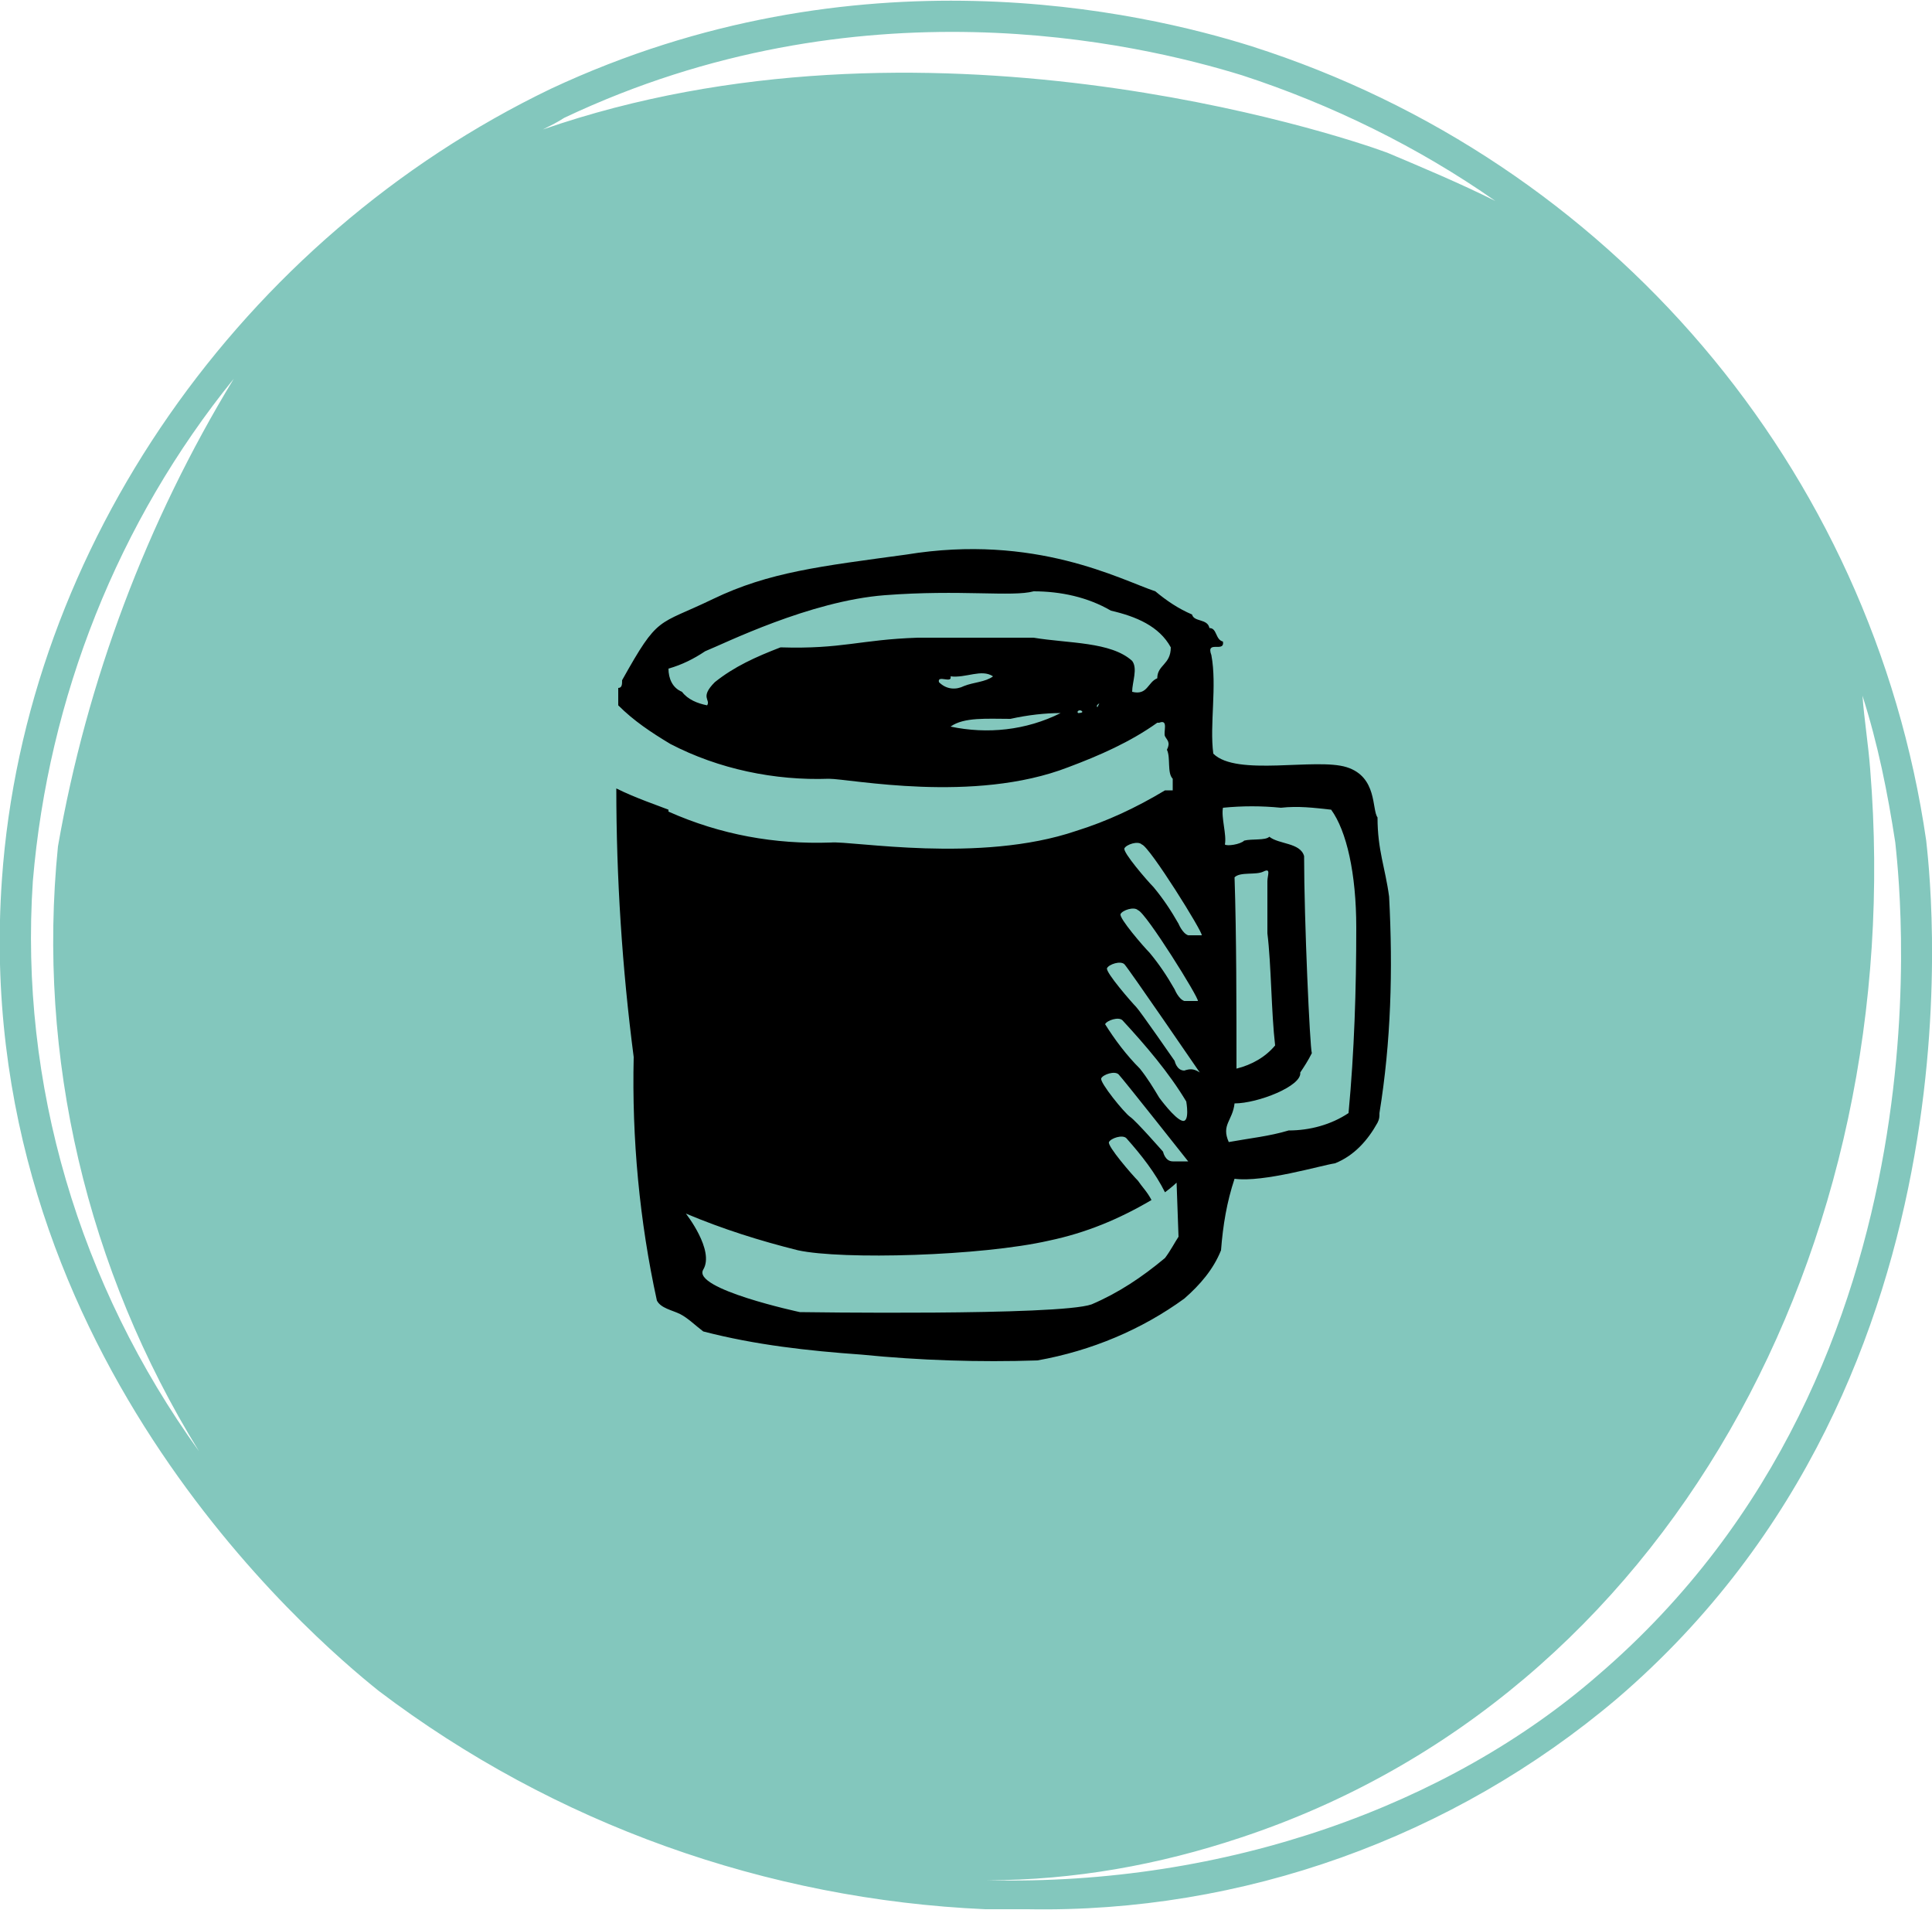
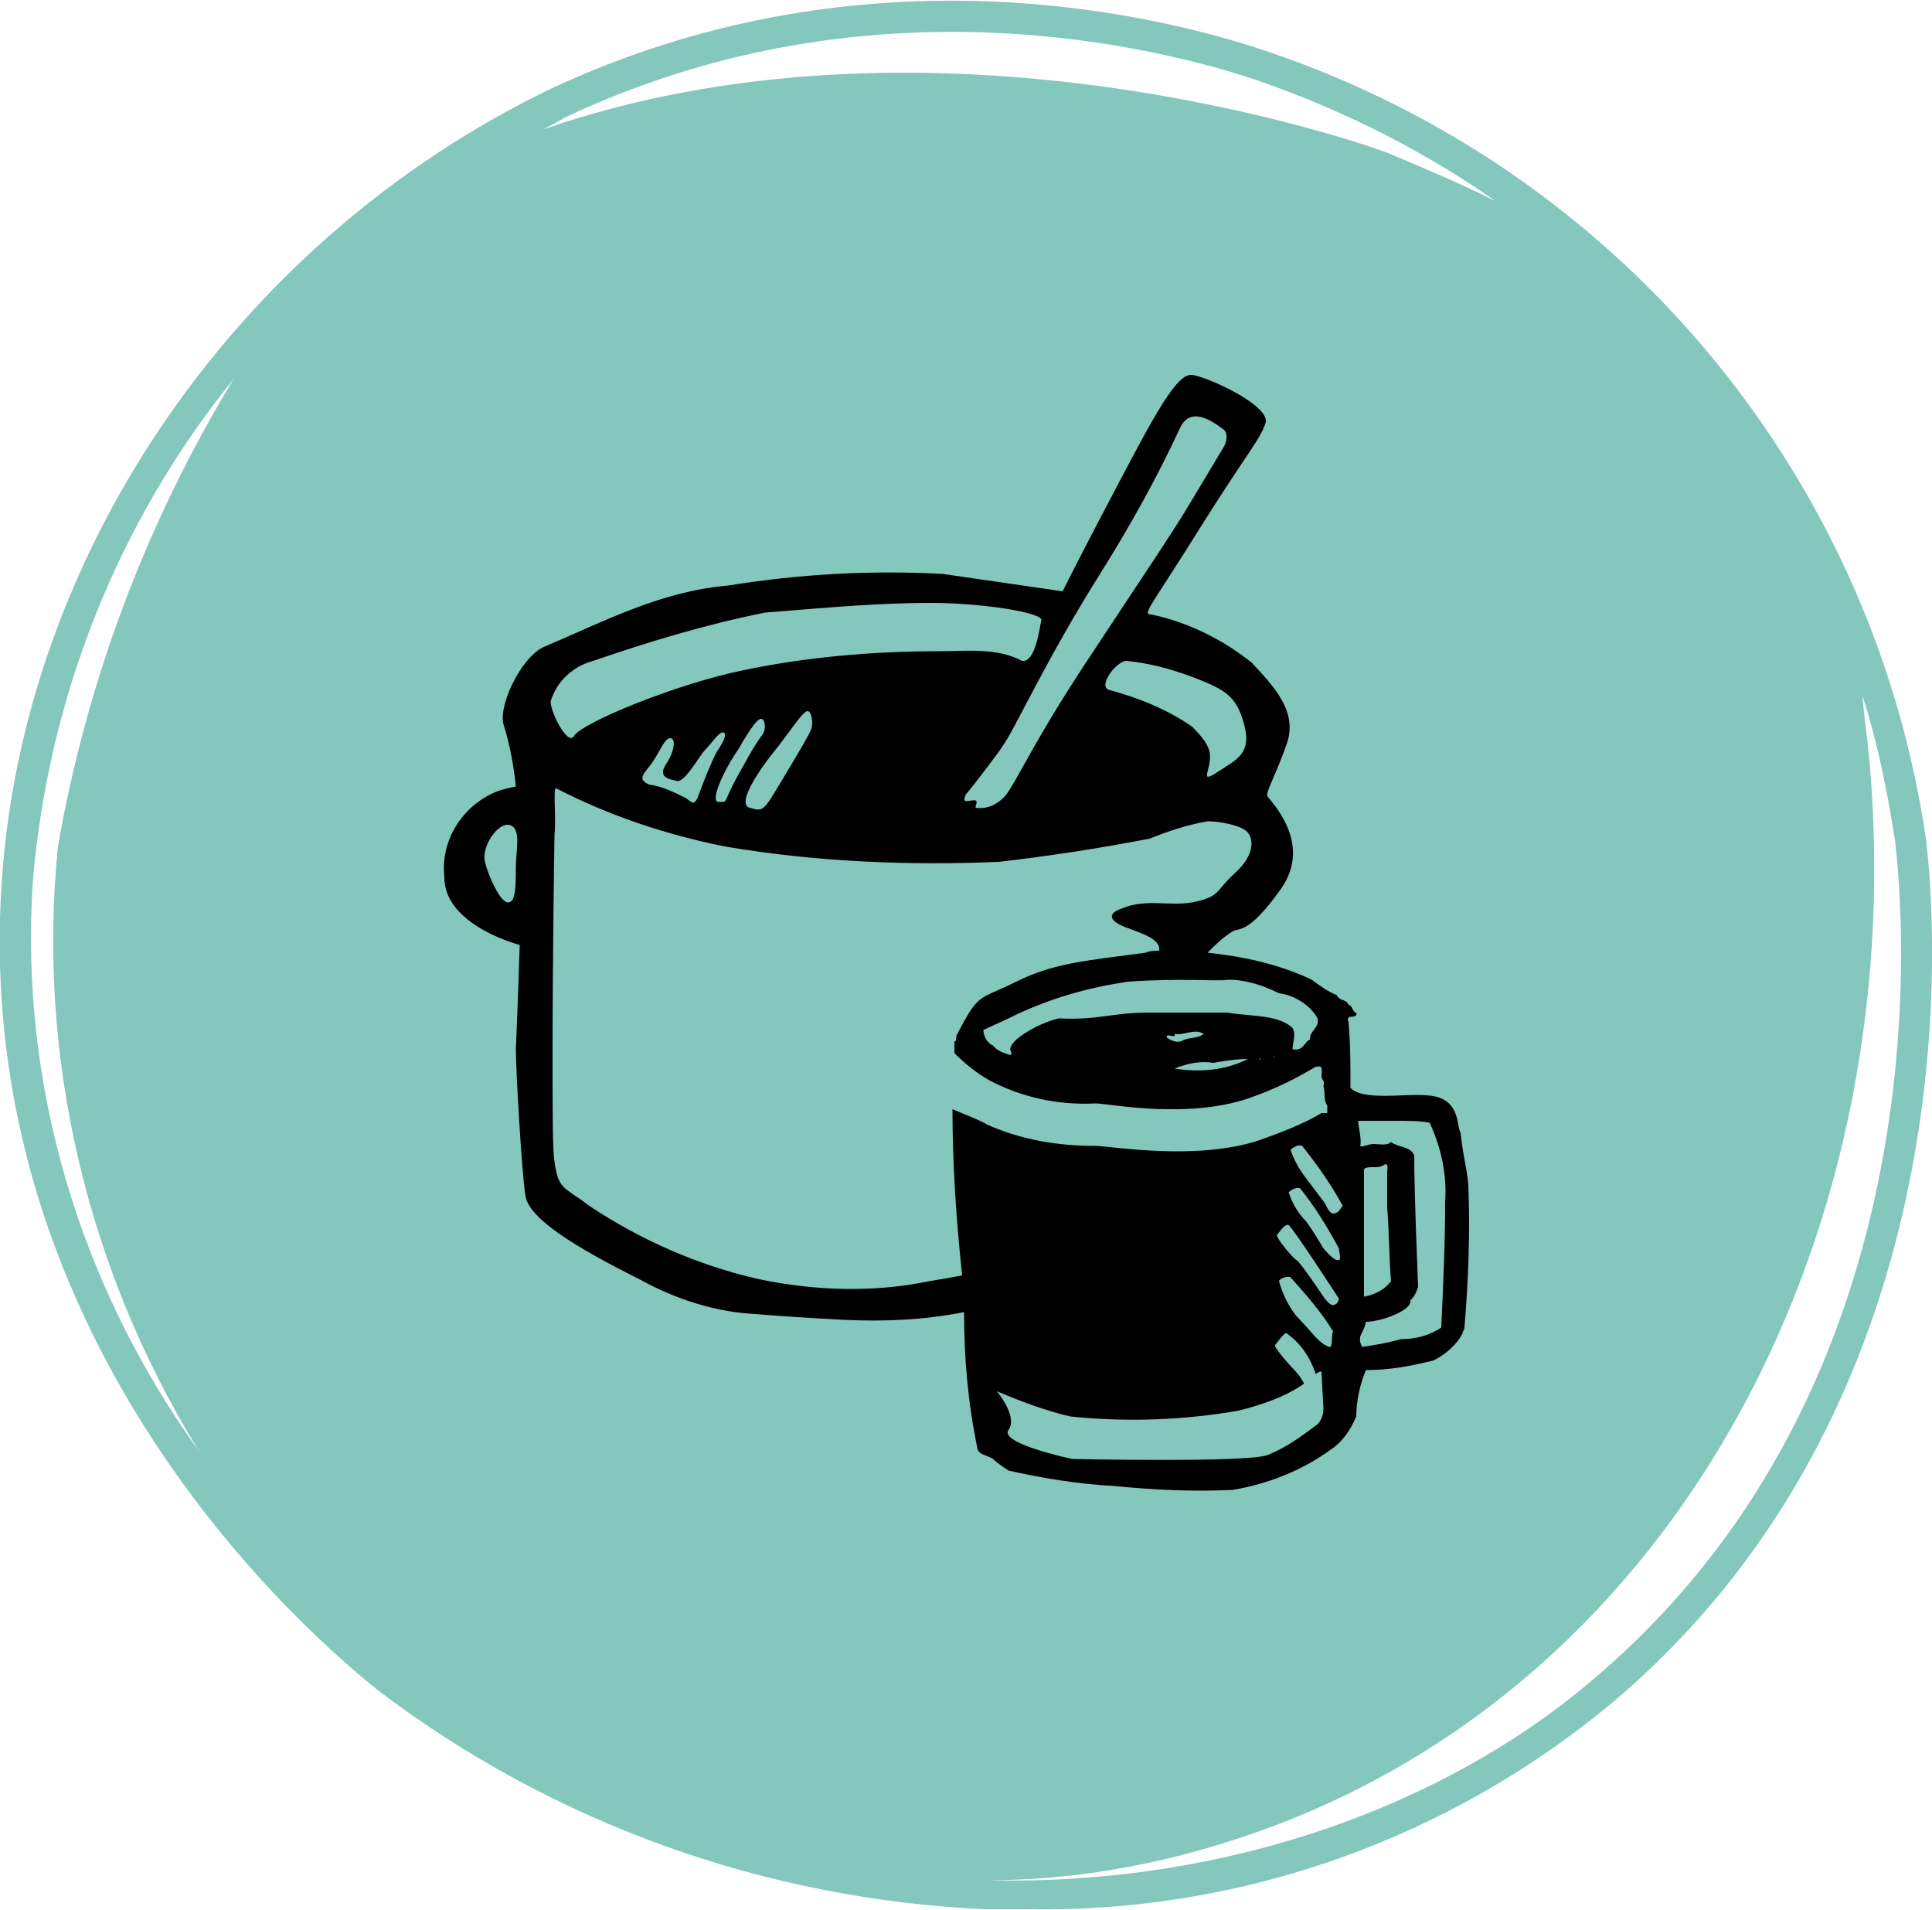
<svg xmlns="http://www.w3.org/2000/svg" version="1.1" id="Layer_1" x="0px" y="0px" viewBox="0 0 100 98.8" style="enable-background:new 0 0 100 98.8;" xml:space="preserve">
  <style type="text/css">
	.st0{fill:#83C7BD;}
	.st1{fill-rule:evenodd;clip-rule:evenodd;}
</style>
  <path class="st0" d="M99.7,43.5C96.9,24.2,83.3,8.3,64.8,2.4c-5.7-1.8-20.5-5.2-36.3,2.2C12.5,12.3,1.3,28.3,0.1,45.5  c-1.7,24.1,16,39.2,19.5,42c9.1,6.9,20.1,10.8,31.4,11.3c0.7,0,1.5,0,2.2,0c11.1,0.2,22-3.7,30.5-10.9  C103.3,71.1,99.8,44.6,99.7,43.5z M29.2,6.1c15.2-7.2,29.6-3.9,35.1-2.2c4.6,1.5,9.1,3.7,13.1,6.5c-1.8-0.9-3.7-1.7-5.6-2.5  c-2.7-1-24.1-8-43.7-1.2C28.5,6.5,28.9,6.3,29.2,6.1z M1.7,45.6C2.5,36.1,6.1,27,12.1,19.6C7.6,27,4.5,35.2,3,43.8  c-1.1,10.9,1.5,21.9,7.3,31.3C4.1,66.5,1,56.1,1.7,45.6z M82.7,86.7C75,93.4,63.5,97.6,51.1,97.3c4.5,0,8.9-0.8,13.1-2.2  c22.1-7.3,34.6-30.5,32.6-55.3c-0.1-1.3-0.3-2.5-0.4-3.8c0.8,2.5,1.3,5,1.7,7.6C98.2,44.8,101.6,70.5,82.7,86.7L82.7,86.7z" />
-   <path class="st1" d="M71.9,46.4c-0.2-1.5-0.6-2.4-0.6-4.1c-0.3-0.4,0-2.1-1.6-2.6s-5.7,0.5-6.9-0.7c-0.2-1.5,0.2-3.5-0.1-5.1  c-0.3-0.8,0.7-0.1,0.6-0.7c-0.4-0.1-0.3-0.7-0.7-0.7c-0.1-0.5-0.8-0.3-0.9-0.7c-0.7-0.3-1.3-0.7-1.9-1.2c-1.8-0.6-6.2-3-12.9-1.9  c-4.4,0.6-7.1,0.9-10,2.3c-2.9,1.4-2.8,0.8-4.7,4.2c0,0.2,0,0.4-0.2,0.4v0.9c0.8,0.8,1.7,1.4,2.7,2c2.5,1.3,5.4,1.9,8.2,1.8  c1.1,0,7.5,1.3,12.4-0.6c1.6-0.6,3.2-1.3,4.6-2.3H60c0.5-0.2,0.2,0.5,0.3,0.7s0.3,0.3,0.1,0.7c0.2,0.4,0,1.2,0.3,1.5  c0,0.2,0,0.4,0,0.6c-0.1,0-0.2,0-0.2,0h-0.2c-1.5,0.9-3,1.6-4.6,2.1c-5,1.7-11.6,0.5-12.7,0.6c-2.9,0.1-5.7-0.4-8.4-1.6v-0.1  c-0.5-0.2-1.7-0.6-2.7-1.1c0,4.6,0.3,9.3,0.9,13.9c-0.1,4.2,0.3,8.5,1.2,12.6c0.2,0.4,0.8,0.5,1.2,0.7s0.8,0.6,1.2,0.9  c2.7,0.7,5.4,1,8.2,1.2c3,0.3,6.1,0.4,9.1,0.3c2.8-0.5,5.4-1.6,7.6-3.2c0.8-0.7,1.5-1.5,1.9-2.5c0.1-1.3,0.3-2.5,0.7-3.7  c1.5,0.2,4.5-0.7,5.2-0.8c1-0.4,1.7-1.2,2.2-2.1c0.1-0.2,0.1-0.3,0.1-0.5C72,53.9,72.1,50.2,71.9,46.4z M49.2,35  c0.8,0.1,1.6-0.4,2.2,0c-0.4,0.3-1,0.3-1.5,0.5c-0.4,0.2-0.9,0.2-1.3-0.2C48.5,34.9,49.3,35.4,49.2,35z M49.2,37.6  c0.7-0.5,1.9-0.4,3.1-0.4c0.9-0.2,1.8-0.3,2.6-0.3C53.1,37.8,51.1,38,49.2,37.6L49.2,37.6z M55.8,36.9c-0.1-0.1,0.1-0.2,0.2-0.1  S55.8,36.9,55.8,36.9L55.8,36.9z M56.8,36.6c-0.1-0.1,0.1-0.2,0.1-0.2S56.8,36.6,56.8,36.6L56.8,36.6z M59.9,35.1  c-0.5,0.2-0.5,0.9-1.3,0.7c0-0.5,0.3-1.2,0-1.6c-1.1-1-3.3-0.9-5.1-1.2h-6c-3,0.1-3.9,0.6-7.1,0.5C39.1,34,38,34.5,37,35.3  c-0.8,0.8-0.2,0.9-0.4,1.2c-0.5-0.1-1-0.3-1.3-0.7c-0.5-0.2-0.7-0.7-0.7-1.2c0.7-0.2,1.3-0.5,1.9-0.9c1-0.4,5.4-2.6,9.3-2.9  s6.6,0.1,7.7-0.2c1.4,0,2.8,0.3,4,1c1.3,0.3,2.5,0.8,3.1,1.9C60.6,34.4,59.9,34.4,59.9,35.1L59.9,35.1z M60.9,41.8  c0-0.1,0-0.1,0-0.2c0,0,0-0.1,0-0.1C60.9,41.6,60.9,41.7,60.9,41.8L60.9,41.8z M60.3,65.1c-1.2,1-2.4,1.8-3.8,2.4  c-1.7,0.6-15.1,0.4-15.1,0.4s-5.6-1.2-5-2.2s-0.9-2.9-0.9-2.9c1.9,0.8,3.8,1.4,5.8,1.9c2.3,0.5,9.5,0.3,13-0.5  c1.9-0.4,3.6-1.1,5.3-2.1c-0.2-0.4-0.5-0.7-0.7-1c-0.3-0.3-1.6-1.8-1.5-2s0.7-0.4,0.9-0.2c0.8,0.9,1.5,1.8,2,2.8  c0.4-0.3,0.6-0.5,0.6-0.5l0.1,2.8C60.8,64.3,60.6,64.7,60.3,65.1L60.3,65.1z M60.7,60.1c-0.4,0-0.5-0.5-0.5-0.5s-1.4-1.6-1.7-1.8  s-1.6-1.8-1.5-2s0.7-0.4,0.9-0.2s3.6,4.5,3.6,4.5C61.3,60.1,61,60.1,60.7,60.1L60.7,60.1z M57.2,53c0.1-0.2,0.7-0.4,0.9-0.2  c1.2,1.3,2.4,2.7,3.3,4.2c0,0,0.2,1.1-0.2,1S60,56.8,60,56.8c-0.3-0.5-0.6-1-1-1.5C58.3,54.6,57.7,53.8,57.2,53z M61.3,55.4  c-0.4,0-0.5-0.5-0.5-0.5s-1.8-2.6-2-2.8s-1.6-1.8-1.5-2s0.7-0.4,0.9-0.2s3.9,5.6,3.9,5.6C61.8,55.3,61.6,55.3,61.3,55.4L61.3,55.4z   M61.3,51.8c-0.3-0.1-0.5-0.6-0.5-0.6c-0.4-0.7-0.8-1.3-1.3-1.9c-0.3-0.3-1.6-1.8-1.5-2s0.7-0.4,0.9-0.2c0.4,0.1,3.2,4.6,3.1,4.7  C61.8,51.8,61.6,51.8,61.3,51.8L61.3,51.8z M61.5,48.4c-0.3-0.1-0.5-0.6-0.5-0.6c-0.4-0.7-0.8-1.3-1.3-1.9c-0.3-0.3-1.6-1.8-1.5-2  s0.7-0.4,0.9-0.2c0.4,0.1,3.2,4.6,3.1,4.7C62,48.4,61.7,48.4,61.5,48.4L61.5,48.4z M69.8,57.6c-0.9,0.6-2,0.9-3.1,0.9  c-1,0.3-2,0.4-3.1,0.6c-0.4-0.9,0.2-1.1,0.3-2c1.2,0,3.5-0.9,3.4-1.6c0.2-0.3,0.4-0.6,0.6-1c-0.1-0.3-0.4-6.9-0.4-10.2  c-0.2-0.7-1.3-0.6-1.8-1c-0.2,0.2-0.9,0.1-1.3,0.2c-0.2,0.2-0.9,0.3-1,0.2c0.1-0.5-0.2-1.4-0.1-1.9c1-0.1,2-0.1,3,0  c0.9-0.1,1.7,0,2.6,0.1c0.8,1.1,1.3,3.3,1.3,6.1C70.2,51.2,70.1,54.4,69.8,57.6L69.8,57.6z M65.6,45.6v2.7c0.2,1.6,0.2,4.1,0.4,5.8  c-0.5,0.6-1.2,1-2,1.2c0-3.1,0-6.9-0.1-9.9c0.3-0.3,1.1-0.1,1.5-0.3S65.6,45.3,65.6,45.6L65.6,45.6z" />
+   <path class="st1" d="M76,61.3c-0.1-1-0.3-1.6-0.4-2.7c-0.2-0.2,0-1.4-1.1-1.8s-3.8,0.3-4.6-0.5c0-1.1,0-2.3-0.1-3.4  c-0.2-0.5,0.5-0.1,0.4-0.5C70,52.4,70,52,69.8,52c-0.1-0.3-0.5-0.2-0.6-0.5c-0.5-0.2-0.9-0.5-1.3-0.8c-1.7-0.8-3.5-1.2-5.4-1.4  c0.4-0.4,0.8-0.8,1.3-1.1c0.3-0.2,0.8,0.2,2.5-2.2s-0.6-4.6-0.7-4.8s0.4-1,1-2.7s-0.7-3-1.8-4.2c-1.5-1.2-3.3-2.1-5.2-2.5  c-0.5,0-0.1-0.3,2.4-4.3c2.5-4,3.2-4.7,3.5-5.6s-3-2.4-3.8-2.5s-2,2.2-3.8,5.6S55,30.6,55,30.6l-6.2-0.9c-3.7-0.2-7.4,0-11.1,0.6  c-3.5,0.3-6.3,1.8-9.6,3.2c-1.2,0.6-2.4,3.2-2,4.1c0.3,1,0.5,2.1,0.6,3.1c-0.5,0.1-0.9,0.2-1.3,0.4c-1.6,0.8-2.6,2.5-2.4,4.3  c0,2.5,3.9,3.5,3.9,3.5s-0.1,3.2-0.2,5.4c0,1,0.3,6.4,0.5,7.6s2.7,2.7,5.9,4.3c1.8,1,3.9,1.7,6,1.8c1.2,0.1,2.7,0.2,4.6,0.3  c2.1,0.1,4.2,0,6.2-0.4c0,2.4,0.2,4.7,0.7,7.1c0.1,0.3,0.5,0.3,0.8,0.5c0.2,0.2,0.5,0.4,0.8,0.6c1.8,0.4,3.6,0.7,5.5,0.8  c2,0.2,4,0.3,6.1,0.2c1.8-0.3,3.6-1,5.1-2.1c0.6-0.4,1-1,1.3-1.7c0-0.8,0.2-1.7,0.5-2.4c1.2,0,2.3-0.2,3.5-0.5  c0.6-0.3,1.2-0.8,1.5-1.4c0-0.1,0.1-0.2,0.1-0.3C76,66.3,76.1,63.8,76,61.3z M26.7,44.9c0,0.9,0,1.8-0.4,1.8s-1-1.3-1.2-2.1  s0.7-2.1,1.3-1.9S26.7,44,26.7,44.9z M68.6,58.2c0,0,0-0.1,0-0.1v-0.1C68.6,58,68.6,58.1,68.6,58.2z M63.6,50.7  c0.9,0,1.8,0.3,2.6,0.7c0.8,0.1,1.6,0.6,2,1.3c0.1,0.5-0.4,0.6-0.4,1.1c-0.3,0.1-0.3,0.6-0.9,0.5c0-0.3,0.2-0.8,0-1.1  c-0.7-0.7-2.2-0.6-3.4-0.8h-4c-2,0-2.6,0.4-4.7,0.3c-0.8,0.2-1.6,0.6-2.2,1.1c-0.6,0.6-0.1,0.6-0.3,0.8c-0.3-0.1-0.7-0.2-0.9-0.5  c-0.3-0.1-0.5-0.5-0.5-0.8c0.4-0.2,0.9-0.4,1.3-0.6c2-1,4.1-1.6,6.2-1.9C61.2,50.6,62.9,50.8,63.6,50.7L63.6,50.7z M65.9,54.7  C65.9,54.7,65.9,54.5,65.9,54.7C66,54.6,66,54.7,65.9,54.7L65.9,54.7z M65.2,54.8C65.1,54.8,65.3,54.7,65.2,54.8  C65.3,54.8,65.3,54.9,65.2,54.8L65.2,54.8z M62.8,55c0.6-0.1,1.2-0.2,1.8-0.2c-1.2,0.6-2.5,0.7-3.8,0.5C61.5,55,62.2,54.9,62.8,55  L62.8,55z M60.4,53.7c-0.1-0.3,0.5,0.1,0.4-0.2c0.5,0.1,1-0.3,1.5,0c-0.2,0.2-0.7,0.2-1,0.3C61,54,60.7,53.9,60.4,53.7L60.4,53.7z   M61.9,35.1c1.5,0.6,2.1,0.9,2.5,2.4c0.4,1.5-0.4,1.8-1.3,2.4s-0.6,0.2-0.5-0.4s0-1-0.9-1.9c-1.3-0.9-2.8-1.5-4.3-1.9  c-0.6-0.2,0.4-1.5,0.9-1.5C59.4,34.3,60.6,34.6,61.9,35.1L61.9,35.1z M57,29.6c1.5-2.4,2.9-4.9,4.1-7.5c0.6-1.2,1.9-0.1,2.2,0.1  s0.2,0.7,0,1l-1.8,3c-0.9,1.5-2.6,4-5.3,8.1s-3.4,5.8-4.1,6.8c-0.4,0.5-1,0.8-1.6,0.7c0,0,0-0.1,0-0.1c0.3-0.7-0.9,0.2-0.5-0.6  c0.2-0.2,1.8-2.3,1.9-2.5C52.5,37.8,54.1,34.2,57,29.6z M30.7,34.2c2.9-1,5.9-1.9,8.9-2.5c3.7-0.3,6-0.5,8.6-0.5s5.8,0.5,5.7,0.9  c-0.1,0.4-0.3,2.2-1,2.1c-1.3-0.7-2.9-0.5-4.3-0.5c-3.4,0-6.9,0.3-10.2,1c-3.4,0.7-8.3,2.7-8.7,3.4c-0.3,0.5-1.2-1.2-1.2-1.8  C28.8,35.3,29.6,34.5,30.7,34.2z M35,40.4c0.4,0.2,1.2-1.3,1.5-1.6s0.7-0.9,0.9-0.9s0.2,0.3-0.3,1c-0.4,0.8-0.7,1.6-1,2.4  c-0.2,0.4-0.3,0.2-0.6,0c-0.6-0.3-1.2-0.6-1.9-0.7c-0.7-0.3-0.2-0.6,0.2-1.2s0.6-1.2,0.9-1.2s0.2,0.7-0.2,1.3S34.4,40.3,35,40.4z   M38.2,38.8c0.7-1.2,1-1.6,1.2-1.6s0.3,0.6,0,0.9c-0.5,0.7-0.9,1.5-1.3,2.2c-0.7,1.3-0.4,1.2-0.9,1.2S37.5,39.8,38.2,38.8z   M40.3,38.6c0.9-1.2,1.3-1.8,1.5-1.8s0.3,0.6,0.2,0.9s-0.7,1.3-1.6,2.8s-0.9,1.5-1.6,1.3S39.3,39.8,40.3,38.6z M51.1,58.2L51.1,58.2  c-0.3-0.2-1.1-0.5-1.8-0.8c0,2.9,0.2,5.8,0.5,8.6c-0.5,0.1-1.1,0.2-1.7,0.3c-2.9,0.6-5.9,0.5-8.8-0.1c-3.1-0.7-6.1-2-8.8-3.8  c-1.3-1-1.6-0.8-1.8-2.3c-0.1-0.5-0.1-2.8-0.1-5.5c0-5,0.1-11.4,0.1-11.4c0.1-1-0.1-2.5,0.1-2.4c2.7,1.4,5.7,2.4,8.7,3  c4.7,0.8,9.5,1,14.2,0.8c2.6-0.3,5.2-0.7,7.8-1.2c1-0.4,1.9-0.7,3-0.9c0.6,0,1.8,0.2,2.1,0.6s0.3,1.2-0.7,2.1s-0.7,1.2-2.2,1.5  c-1.2,0.2-2.4-0.2-3.6,0.3c-0.9,0.3-0.6,0.7,0.2,1s1.8,0.6,1.7,1.2c-0.2,0-0.5,0-0.7,0.1c-2.9,0.4-4.7,0.5-6.7,1.5s-1.9,0.5-3.1,2.8  c0,0.1,0,0.3-0.1,0.3c0,0.2,0,0.4,0,0.6c0.5,0.5,1.1,1,1.8,1.4c1.7,0.9,3.6,1.3,5.5,1.2c0.7,0,5,0.9,8.3-0.4  c1.1-0.4,2.1-0.9,3.1-1.5h0.1c0.3-0.1,0.2,0.3,0.2,0.5s0.2,0.2,0.1,0.5c0.1,0.3,0,0.8,0.2,1c0,0.1,0,0.3,0,0.4c0,0-0.1,0-0.2,0h-0.1  c-1,0.6-2.1,1-3.2,1.4c-3.3,1.1-7.7,0.3-8.5,0.3C54.8,59.3,52.9,59,51.1,58.2z M68.2,73.7c-0.8,0.6-1.6,1.2-2.6,1.6  c-1.1,0.4-10.1,0.2-10.1,0.2s-3.8-0.8-3.3-1.5s-0.6-2-0.6-2c1.2,0.5,2.5,1,3.8,1.3c2.9,0.3,5.8,0.2,8.7-0.3c1.2-0.3,2.4-0.7,3.4-1.4  c-0.1-0.2-0.3-0.5-0.5-0.7c-0.2-0.2-1.1-1.2-1-1.3s0.5-0.7,0.6-0.6c0.7,0.5,1.2,1.2,1.5,2.1c0.3-0.2,0.3-0.1,0.3-0.1l0.1,1.9  C68.5,73.2,68.4,73.5,68.2,73.7z M68.8,69.7c-0.3-0.1-0.5-0.3-0.7-0.5c0,0-0.8-0.9-1-1.1c-0.4-0.5-0.7-1.1-0.9-1.8  c0-0.1,0.4-0.3,0.6-0.2c0.8,0.9,1.6,1.8,2.2,2.8C68.9,69,69,69.8,68.8,69.7L68.8,69.7z M69.1,67.5c-0.2,0.2-0.6-0.4-0.6-0.4  s-1.2-1.8-1.4-1.9s-1.1-1.2-1-1.3s0.4-0.6,0.6-0.5s2.6,3.8,2.6,3.8C69.3,67.3,69.2,67.5,69.1,67.5L69.1,67.5z M69.2,65.2  c-0.2,0-0.7-0.6-0.7-0.6c-0.3-0.5-0.6-1-0.9-1.4c-0.4-0.4-0.7-0.9-0.9-1.5c0.1-0.1,0.4-0.3,0.6-0.2c0.8,1,1.4,2,2,3.1  C69.3,64.8,69.5,65.3,69.2,65.2L69.2,65.2z M69,62.8c-0.2,0-0.4-0.5-0.4-0.5c-0.3-0.4-0.6-0.8-0.9-1.2c-0.4-0.5-0.7-1-0.9-1.6  c0.1-0.1,0.4-0.3,0.6-0.2c0.8,1,1.5,2,2.1,3.1C69.4,62.5,69.3,62.8,69,62.8z M74.8,62.2c0,2.2-0.1,4.3-0.2,6.5  c-0.6,0.4-1.3,0.6-2.1,0.6c-0.7,0.2-1.3,0.3-2,0.4c-0.3-0.6,0.1-0.7,0.2-1.3c0.8,0,2.4-0.6,2.3-1.1c0.2-0.2,0.3-0.4,0.4-0.7  c0-0.2-0.2-4.6-0.2-6.8c-0.2-0.5-0.8-0.4-1.2-0.7c-0.2,0.2-0.6,0.1-0.9,0.1s-0.6,0.2-0.7,0.1c0.1-0.3-0.1-1-0.1-1.3c0.7,0,1.3,0,2,0  c0.6,0,1.2,0,1.7,0.1C74.6,59.4,74.9,60.8,74.8,62.2L74.8,62.2z M72,66.3c-0.3,0.4-0.8,0.7-1.4,0.8c0-2.1,0-4.6,0-6.6  c0.2-0.2,0.7,0,1-0.2s0.2,0.2,0.2,0.4v1.8C71.9,63.6,71.9,65.2,72,66.3z" />
</svg>
